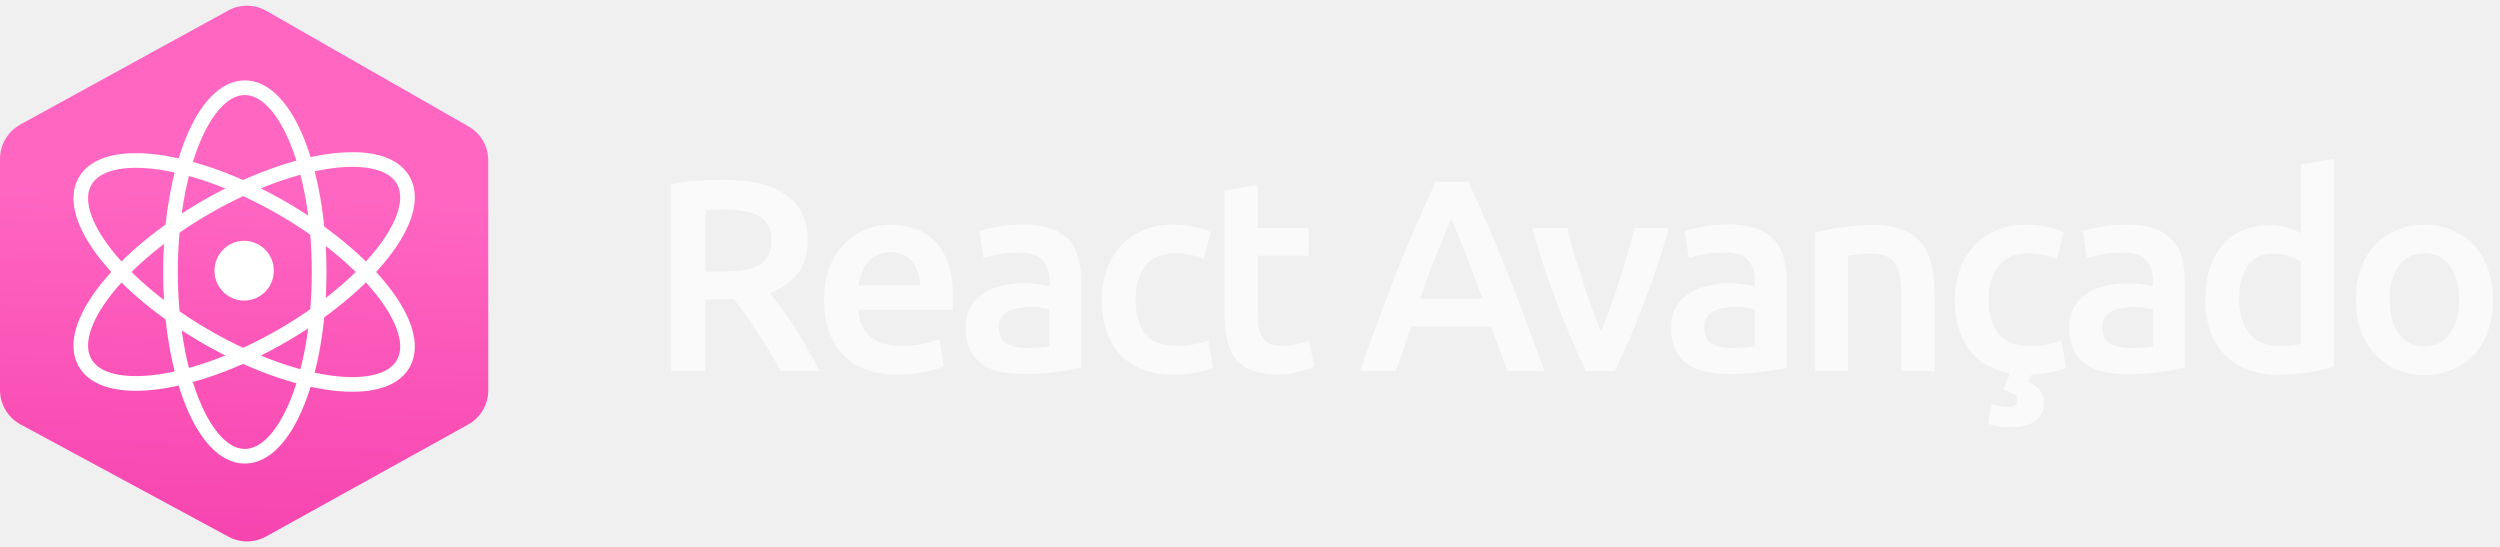
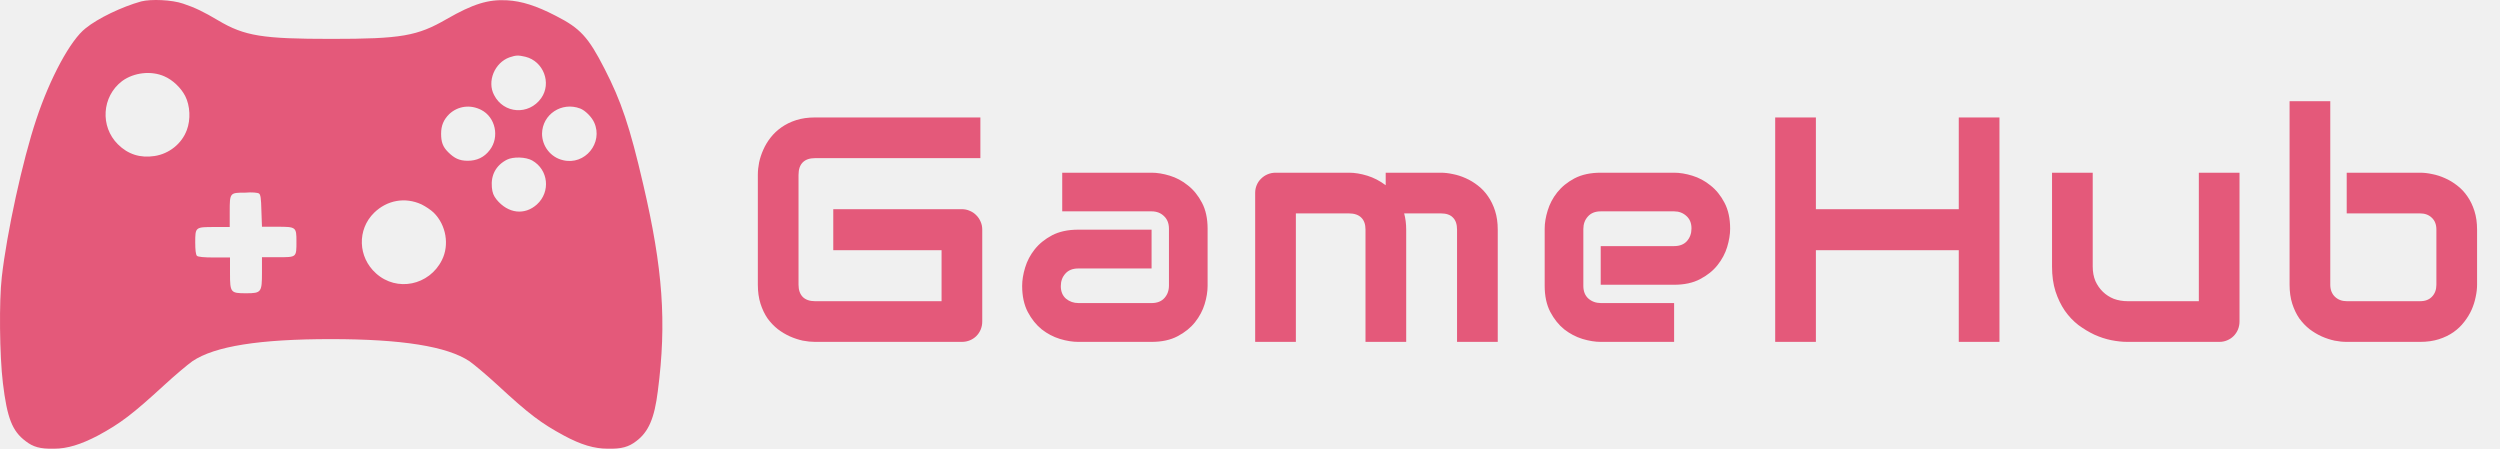
- <svg xmlns="http://www.w3.org/2000/svg" fill="none" viewBox="0 0 256 56">
-   <path d="M2.08 12.75L23.36 1.08a4 4 0 013.91.03L48 12.96A4 4 0 0150 16.43v23.54a4 4 0 01-2.06 3.5l-20.7 11.47a4 4 0 01-3.84.02L2.1 43.46A4 4 0 010 39.94V16.26a4 4 0 012.08-3.5z" fill="url(#paint0_linear)" />
-   <ellipse rx="7.65" ry="18.78" transform="matrix(-.49197 .87061 .8678 .49693 25 27.9)" stroke="#fff" stroke-width="1.5" />
-   <ellipse rx="7.65" ry="18.78" transform="matrix(-.49197 -.87061 .8678 -.49693 25 27.8)" stroke="#fff" stroke-width="1.5" />
-   <ellipse cx="25.07" cy="27.85" rx="7.61" ry="18.87" transform="rotate(180 25.07 27.85)" stroke="#fff" stroke-width="1.5" />
-   <ellipse cx="25.01" cy="27.73" rx="3.06" ry="3.04" transform="rotate(-90 25 27.73)" fill="#fff" />
-   <path d="M74.06 18.4c2.8 0 4.93.51 6.4 1.54 1.5 1.03 2.25 2.6 2.25 4.7 0 2.64-1.3 4.42-3.9 5.35a41.65 41.65 0 013.92 5.8c.44.74.82 1.48 1.16 2.21h-3.95a40.42 40.42 0 00-2.4-4c-.42-.66-.83-1.26-1.24-1.82-.41-.58-.8-1.1-1.15-1.54l-.67.02h-2.24V38H68.7V18.88c.86-.2 1.77-.31 2.74-.37a34.3 34.3 0 012.6-.11zm.25 3.05c-.75 0-1.44.03-2.07.09v6.27h1.54c.86 0 1.61-.05 2.27-.14.65-.1 1.19-.26 1.62-.5.45-.25.78-.58 1-.99.23-.4.34-.93.34-1.56 0-.6-.1-1.1-.33-1.52a2.47 2.47 0 00-.98-.98c-.41-.24-.9-.4-1.49-.5-.58-.11-1.21-.17-1.9-.17zm10.07 9.3c0-1.29.19-2.42.56-3.39.4-.97.9-1.77 1.54-2.4a6.6 6.6 0 014.7-1.96c2.02 0 3.59.62 4.7 1.87 1.15 1.25 1.72 3.12 1.72 5.6l-.03.64c0 .23-.01.43-.03.62h-9.66c.1 1.17.5 2.09 1.23 2.74.75.64 1.82.95 3.22.95a10.35 10.35 0 003.87-.7l.44 2.78a6.26 6.26 0 01-1.9.56 12.6 12.6 0 01-2.83.3c-1.29 0-2.4-.18-3.36-.56a6.48 6.48 0 01-2.35-1.6 6.7 6.7 0 01-1.37-2.4 9.97 9.97 0 01-.45-3.05zm9.83-1.51c0-.47-.07-.9-.2-1.32-.13-.43-.33-.8-.59-1.1a2.37 2.37 0 00-.92-.72 2.73 2.73 0 00-1.29-.28 3.11 3.11 0 00-3 2.16c-.14.4-.25.83-.3 1.26h6.3zm10.87 6.38c1.05 0 1.84-.06 2.38-.17V31.7a6.63 6.63 0 00-1.99-.25c-.37 0-.75.03-1.15.08a3.7 3.7 0 00-1.03.31c-.3.15-.54.36-.73.64-.19.27-.28.6-.28 1.01 0 .8.25 1.36.76 1.68a4 4 0 002.04.45zm-.28-12.63a8.3 8.3 0 012.83.42 4.21 4.21 0 012.8 3.02c.2.72.3 1.5.3 2.36v8.87c-.52.12-1.31.25-2.37.4-1.05.16-2.23.25-3.56.25-.88 0-1.68-.09-2.4-.25a5.2 5.2 0 01-1.88-.82 4 4 0 01-1.2-1.45 5.2 5.2 0 01-.43-2.21c0-.84.16-1.55.48-2.13.33-.58.78-1.05 1.34-1.4a5.4 5.4 0 011.93-.79 10.55 10.55 0 014.82.06v-.56c0-.4-.05-.77-.14-1.12-.1-.35-.26-.66-.5-.92-.23-.28-.54-.5-.93-.65a3.89 3.89 0 00-1.43-.22 12.8 12.8 0 00-3.75.56l-.42-2.75a14.7 14.7 0 014.5-.67zm8.01 7.7c0-1.08.17-2.09.5-3.02a7.3 7.3 0 011.44-2.47c.63-.69 1.4-1.23 2.3-1.62.89-.4 1.9-.59 3.02-.59 1.38 0 2.68.25 3.92.76l-.73 2.77a7.6 7.6 0 00-2.92-.59c-1.32 0-2.33.42-3.02 1.26-.69.82-1.03 1.99-1.03 3.5 0 1.46.32 2.62.97 3.47.66.84 1.76 1.26 3.3 1.26a8.7 8.7 0 003.17-.58l.48 2.8c-.38.18-.94.35-1.7.5-.76.15-1.53.22-2.33.22a8.79 8.79 0 01-3.28-.56 6.58 6.58 0 01-2.3-1.6c-.6-.68-1.04-1.5-1.34-2.43-.3-.95-.45-1.98-.45-3.08zm12.6-11.2l3.38-.56v4.43H134v2.82h-5.2v5.97c0 1.17.18 2.01.55 2.52.38.5 1.01.75 1.9.75.62 0 1.16-.06 1.63-.2.49-.12.87-.24 1.15-.36l.56 2.7c-.4.16-.9.33-1.54.5-.64.18-1.38.28-2.24.28a7.2 7.2 0 01-2.63-.42 3.92 3.92 0 01-1.66-1.2 4.94 4.94 0 01-.86-1.94 12.2 12.2 0 01-.26-2.6V19.49zM154.33 38c-.26-.77-.53-1.52-.81-2.27-.28-.74-.56-1.51-.82-2.3h-8.17a83.8 83.8 0 01-.81 2.33l-.79 2.24h-3.67a333.28 333.28 0 013.98-10.72 195.8 195.8 0 013.78-8.68h3.33a144.25 144.25 0 013.75 8.68c.64 1.56 1.28 3.23 1.94 4.98.67 1.75 1.37 3.67 2.1 5.74h-3.81zm-5.71-15.65a120.1 120.1 0 00-3.2 8.23h6.39a187.52 187.52 0 00-3.2-8.23zM162.43 38a88.45 88.45 0 01-5.54-14.64h3.6l.7 2.66.88 2.82c.31.94.63 1.85.95 2.75l.92 2.38a87.54 87.54 0 002.72-7.95c.28-.96.52-1.84.73-2.66h3.5A91.1 91.1 0 01165.35 38h-2.92zm14.88-2.38c1.04 0 1.84-.06 2.38-.17V31.7a6.63 6.63 0 00-1.99-.25c-.37 0-.75.03-1.15.08a3.7 3.7 0 00-1.03.31c-.3.15-.55.36-.73.64-.19.27-.28.6-.28 1.01 0 .8.25 1.36.75 1.68a4 4 0 002.05.45zm-.28-12.63a8.3 8.3 0 012.83.42 4.21 4.21 0 012.8 3.02c.2.72.3 1.5.3 2.36v8.87c-.52.12-1.31.25-2.38.4-1.04.16-2.23.25-3.55.25-.88 0-1.68-.09-2.4-.25a5.2 5.2 0 01-1.88-.82 4 4 0 01-1.2-1.45 5.2 5.2 0 01-.43-2.21c0-.84.16-1.55.48-2.13.33-.58.78-1.05 1.34-1.4a5.4 5.4 0 011.93-.79 10.55 10.55 0 014.82.06v-.56c0-.4-.05-.77-.14-1.12-.1-.35-.26-.66-.5-.92-.23-.28-.54-.5-.93-.65a3.89 3.89 0 00-1.43-.22 12.8 12.8 0 00-3.75.56l-.42-2.75a14.7 14.7 0 014.5-.67zm8.82.84a22.64 22.64 0 016.02-.78c1.2 0 2.2.17 3 .5.8.32 1.44.78 1.9 1.37.49.58.82 1.3 1.01 2.13.2.82.31 1.73.31 2.72V38h-3.39v-7.7a10 10 0 00-.17-1.99c-.09-.56-.26-1-.5-1.34-.22-.36-.54-.6-.95-.76a3.7 3.7 0 00-1.46-.25c-.43 0-.88.03-1.34.08l-1.04.14V38h-3.39V23.83zM207.7 39.1c.6.28 1.01.6 1.24.95.24.36.36.8.36 1.32 0 .65-.28 1.21-.84 1.68-.56.47-1.4.7-2.52.7-.9 0-1.7-.12-2.38-.36l.4-2.02.72.2c.3.07.6.1.92.1.32 0 .56-.05.73-.16a.55.55 0 00.28-.5c0-.3-.13-.53-.4-.68a7.14 7.14 0 00-.77-.33l-.28-.09a9.54 9.54 0 01.7-1.68 7.19 7.19 0 01-2.53-.9 5.87 5.87 0 01-1.76-1.62 7.66 7.66 0 01-1.06-2.26c-.23-.84-.34-1.76-.34-2.75 0-1.08.17-2.09.5-3.02a7.3 7.3 0 011.43-2.47c.64-.69 1.4-1.23 2.3-1.62.9-.4 1.9-.59 3.02-.59 1.38 0 2.7.25 3.92.76l-.73 2.77a7.6 7.6 0 00-2.9-.59c-1.33 0-2.34.42-3.03 1.26-.7.82-1.04 1.99-1.04 3.5 0 1.46.33 2.62.98 3.47.66.84 1.76 1.26 3.3 1.26a8.7 8.7 0 003.17-.58l.48 2.8c-.34.16-.83.31-1.49.44-.65.13-1.33.22-2.04.26a7.65 7.65 0 00-.34.75zm10.38-3.47c1.05 0 1.84-.06 2.38-.17V31.7a6.63 6.63 0 00-1.99-.25c-.37 0-.75.03-1.14.08a3.7 3.7 0 00-1.04.31c-.3.15-.54.36-.73.64-.19.27-.28.6-.28 1.01 0 .8.25 1.36.76 1.68a4 4 0 002.04.45zm-.28-12.63a8.3 8.3 0 012.83.42 4.21 4.21 0 012.8 3.02c.2.72.3 1.5.3 2.36v8.87c-.51.12-1.3.25-2.37.4-1.05.16-2.23.25-3.56.25-.88 0-1.68-.09-2.4-.25a5.2 5.2 0 01-1.88-.82 4 4 0 01-1.2-1.45 5.2 5.2 0 01-.43-2.21c0-.84.16-1.55.48-2.13.34-.58.78-1.05 1.34-1.4a5.4 5.4 0 011.94-.79 10.55 10.55 0 014.81.06v-.56c0-.4-.04-.77-.14-1.12-.1-.35-.26-.66-.5-.92-.23-.28-.53-.5-.93-.65a3.89 3.89 0 00-1.42-.22 12.8 12.8 0 00-3.76.56l-.42-2.75a14.7 14.7 0 014.5-.67zm11.49 7.65c0 1.49.35 2.67 1.06 3.52.71.84 1.69 1.26 2.94 1.26.54 0 1-.01 1.37-.05.4-.06.71-.11.95-.17v-8.4c-.3-.2-.7-.4-1.2-.56-.49-.19-1-.28-1.57-.28-1.23 0-2.14.42-2.71 1.26a6.09 6.09 0 00-.84 3.42zm9.71 6.91a20.01 20.01 0 01-5.74.81c-1.16 0-2.2-.17-3.1-.53a6.7 6.7 0 01-2.36-1.51 7.15 7.15 0 01-1.48-2.4 9.54 9.54 0 01-.5-3.2c0-1.16.13-2.2.41-3.14.3-.95.73-1.76 1.3-2.43a5.54 5.54 0 012.04-1.54 6.5 6.5 0 012.77-.56c.7 0 1.33.08 1.88.25.54.17 1 .35 1.4.56v-7.03l3.38-.56v21.28zm16.29-6.89c0 1.16-.17 2.22-.5 3.17a6.38 6.38 0 01-3.67 4c-.86.38-1.81.56-2.86.56-1.04 0-2-.18-2.85-.56-.86-.37-1.6-.9-2.22-1.57a7.36 7.36 0 01-1.45-2.43c-.34-.95-.5-2-.5-3.17 0-1.15.16-2.2.5-3.13a6.42 6.42 0 013.7-3.98c.85-.37 1.8-.56 2.82-.56a7.01 7.01 0 015.07 2.1 7 7 0 011.43 2.44c.35.93.53 1.98.53 3.13zm-3.47 0c0-1.45-.32-2.6-.95-3.44a3.02 3.02 0 00-2.6-1.29c-1.13 0-2 .43-2.64 1.29a5.71 5.71 0 00-.92 3.44c0 1.48.3 2.65.92 3.5a3.1 3.1 0 002.63 1.3c1.12 0 1.99-.44 2.6-1.3.64-.85.96-2.02.96-3.5z" fill="#FAFAFA" />
-   <defs>
-     <linearGradient id="paint0_linear" x1="24" y1="76" x2="26" y2="19.5" gradientUnits="userSpaceOnUse">
-       <stop stop-color="#F231A5" />
-       <stop offset="1" stop-color="#FF66C2" />
-     </linearGradient>
-   </defs>
+ <svg xmlns="http://www.w3.org/2000/svg" width="234" height="42" viewBox="0 0 234 42" fill="none">
+   <path d="M91.939 30.081C91.939 30.355 91.891 30.608 91.793 30.843C91.695 31.077 91.559 31.282 91.383 31.458C91.217 31.624 91.017 31.756 90.782 31.854C90.548 31.951 90.294 32 90.02 32H76.28C75.929 32 75.548 31.961 75.138 31.883C74.737 31.795 74.337 31.663 73.936 31.487C73.546 31.311 73.17 31.087 72.809 30.814C72.447 30.53 72.125 30.193 71.842 29.803C71.568 29.402 71.349 28.943 71.183 28.426C71.017 27.898 70.934 27.308 70.934 26.653V16.341C70.934 15.989 70.973 15.613 71.051 15.213C71.139 14.803 71.27 14.402 71.446 14.012C71.622 13.611 71.852 13.23 72.135 12.869C72.418 12.508 72.755 12.19 73.145 11.917C73.546 11.634 74.005 11.409 74.522 11.243C75.04 11.077 75.626 10.994 76.28 10.994H91.764V14.803H76.28C75.782 14.803 75.401 14.935 75.138 15.198C74.874 15.462 74.742 15.852 74.742 16.37V26.653C74.742 27.142 74.874 27.523 75.138 27.796C75.411 28.06 75.792 28.191 76.28 28.191H88.131V23.416H77.994V19.578H90.02C90.294 19.578 90.548 19.632 90.782 19.739C91.017 19.837 91.217 19.974 91.383 20.149C91.559 20.325 91.695 20.53 91.793 20.765C91.891 20.989 91.939 21.233 91.939 21.497V30.081ZM113.032 26.756C113.032 27.283 112.939 27.855 112.754 28.47C112.568 29.075 112.265 29.642 111.846 30.169C111.435 30.686 110.893 31.121 110.22 31.473C109.555 31.824 108.745 32 107.788 32H100.918C100.39 32 99.819 31.907 99.204 31.722C98.598 31.536 98.032 31.238 97.505 30.828C96.987 30.408 96.552 29.866 96.201 29.202C95.849 28.528 95.674 27.713 95.674 26.756C95.674 26.229 95.766 25.657 95.952 25.042C96.138 24.427 96.435 23.86 96.846 23.343C97.265 22.815 97.807 22.376 98.472 22.024C99.145 21.673 99.961 21.497 100.918 21.497H107.788V25.13H100.918C100.4 25.13 100 25.291 99.717 25.613C99.433 25.926 99.292 26.316 99.292 26.785C99.292 27.283 99.453 27.674 99.775 27.957C100.107 28.23 100.498 28.367 100.947 28.367H107.788C108.305 28.367 108.706 28.211 108.989 27.898C109.272 27.586 109.414 27.195 109.414 26.727V21.409C109.414 20.911 109.258 20.516 108.945 20.223C108.642 19.93 108.257 19.783 107.788 19.783H99.424V16.165H107.788C108.315 16.165 108.882 16.258 109.487 16.443C110.102 16.629 110.669 16.932 111.186 17.352C111.714 17.762 112.153 18.304 112.505 18.977C112.856 19.642 113.032 20.452 113.032 21.409V26.756ZM131.62 32H127.811V21.497C127.811 20.999 127.679 20.623 127.416 20.369C127.152 20.105 126.761 19.974 126.244 19.974H121.293V32H117.484V18.055C117.484 17.791 117.533 17.547 117.63 17.322C117.728 17.088 117.865 16.888 118.041 16.722C118.216 16.546 118.421 16.409 118.656 16.311C118.89 16.214 119.139 16.165 119.403 16.165H126.273C126.8 16.165 127.367 16.258 127.972 16.443C128.578 16.629 129.154 16.927 129.701 17.337V16.165H134.857C135.218 16.165 135.599 16.209 136 16.297C136.4 16.375 136.796 16.502 137.186 16.678C137.587 16.854 137.967 17.083 138.329 17.366C138.69 17.64 139.007 17.977 139.281 18.377C139.554 18.768 139.774 19.222 139.94 19.739C140.106 20.257 140.189 20.843 140.189 21.497V32H136.38V21.497C136.38 20.999 136.254 20.623 136 20.369C135.755 20.105 135.375 19.974 134.857 19.974H131.429C131.556 20.442 131.62 20.95 131.62 21.497V32ZM161.941 21.409C161.941 21.936 161.848 22.508 161.662 23.123C161.477 23.729 161.174 24.295 160.754 24.822C160.344 25.34 159.802 25.774 159.128 26.126C158.464 26.477 157.654 26.653 156.697 26.653H149.827V23.035H156.697C157.214 23.035 157.615 22.879 157.898 22.566C158.181 22.244 158.323 21.849 158.323 21.38C158.323 20.882 158.162 20.491 157.839 20.208C157.527 19.925 157.146 19.783 156.697 19.783H149.827C149.309 19.783 148.909 19.944 148.625 20.267C148.342 20.579 148.201 20.97 148.201 21.439V26.756C148.201 27.264 148.357 27.659 148.669 27.942C148.992 28.226 149.387 28.367 149.856 28.367H156.697V32H149.827C149.299 32 148.728 31.907 148.113 31.722C147.507 31.536 146.941 31.238 146.413 30.828C145.896 30.408 145.461 29.866 145.11 29.202C144.758 28.528 144.582 27.713 144.582 26.756V21.409C144.582 20.882 144.675 20.315 144.861 19.71C145.046 19.095 145.344 18.528 145.754 18.011C146.174 17.483 146.716 17.044 147.38 16.692C148.054 16.341 148.87 16.165 149.827 16.165H156.697C157.224 16.165 157.79 16.258 158.396 16.443C159.011 16.629 159.578 16.932 160.095 17.352C160.622 17.762 161.062 18.304 161.413 18.977C161.765 19.642 161.941 20.452 161.941 21.409ZM169.967 19.578H183.341V10.994H187.15V32H183.341V23.416H169.967V32H166.158V10.994H169.967V19.578ZM209.619 30.081C209.619 30.355 209.57 30.608 209.473 30.843C209.375 31.077 209.238 31.282 209.062 31.458C208.896 31.624 208.696 31.756 208.462 31.854C208.237 31.951 207.993 32 207.729 32H199.116C198.647 32 198.145 31.946 197.607 31.839C197.08 31.731 196.558 31.561 196.04 31.326C195.522 31.082 195.02 30.779 194.531 30.418C194.053 30.047 193.633 29.602 193.271 29.085C192.91 28.558 192.617 27.952 192.393 27.269C192.178 26.585 192.07 25.814 192.07 24.954V16.165H195.879V24.954C195.879 25.452 195.962 25.901 196.128 26.302C196.304 26.692 196.538 27.029 196.831 27.312C197.124 27.596 197.466 27.815 197.856 27.972C198.257 28.118 198.687 28.191 199.146 28.191H205.811V16.165H209.619V30.081ZM231.854 26.653C231.854 27.015 231.81 27.395 231.722 27.796C231.644 28.196 231.517 28.597 231.342 28.997C231.166 29.388 230.936 29.764 230.653 30.125C230.38 30.486 230.043 30.809 229.642 31.092C229.252 31.365 228.798 31.585 228.28 31.751C227.762 31.917 227.177 32 226.522 32H219.652C219.291 32 218.91 31.961 218.51 31.883C218.109 31.795 217.709 31.663 217.308 31.487C216.918 31.311 216.542 31.087 216.18 30.814C215.819 30.53 215.497 30.193 215.214 29.803C214.94 29.402 214.721 28.943 214.554 28.426C214.388 27.898 214.305 27.308 214.305 26.653V9.471H218.114V26.653C218.114 27.122 218.261 27.498 218.554 27.781C218.846 28.055 219.213 28.191 219.652 28.191H226.522C227.001 28.191 227.372 28.05 227.636 27.767C227.909 27.483 228.046 27.112 228.046 26.653V21.497C228.046 21.019 227.904 20.648 227.621 20.384C227.338 20.11 226.971 19.974 226.522 19.974H219.652V16.165H226.522C226.884 16.165 227.264 16.209 227.665 16.297C228.065 16.375 228.461 16.502 228.851 16.678C229.252 16.854 229.633 17.083 229.994 17.366C230.355 17.64 230.673 17.977 230.946 18.377C231.22 18.768 231.439 19.222 231.605 19.739C231.771 20.257 231.854 20.843 231.854 21.497V26.653Z" fill="#E4597A" />
+   <path d="M13.21 0.134C11.425 0.631 9.169 1.704 8.014 2.646C6.597 3.745 4.681 7.303 3.396 11.175C2.11 15.022 0.64 21.772 0.168 25.932C-0.094 28.209 -0.042 33.258 0.273 35.875C0.667 39.12 1.139 40.349 2.399 41.291C3.107 41.841 3.763 42.024 5.049 41.998C6.308 41.998 7.568 41.605 9.169 40.768C11.294 39.617 12.396 38.779 15.388 36.032C16.385 35.116 17.566 34.122 18.012 33.808C20.111 32.395 24.31 31.741 30.975 31.741C37.64 31.741 41.839 32.421 43.938 33.808C44.384 34.122 45.565 35.116 46.562 36.032C49.528 38.779 50.656 39.617 52.782 40.768C54.382 41.631 55.616 41.998 56.901 41.998C58.161 42.024 58.843 41.841 59.552 41.291C60.706 40.428 61.258 39.146 61.572 36.608C62.412 30.171 62.045 25.147 60.208 17.272C58.948 11.829 58.135 9.449 56.587 6.44C55.065 3.457 54.303 2.646 52.047 1.494C50.184 0.526 48.819 0.108 47.481 0.029C45.696 -0.075 44.279 0.369 41.813 1.782C39.057 3.378 37.562 3.64 31.001 3.64C24.572 3.64 22.893 3.378 20.426 1.913C19.062 1.102 18.248 0.709 17.146 0.343C16.096 -0.023 14.128 -0.102 13.21 0.134ZM49.187 5.315C50.866 5.733 51.653 7.774 50.656 9.187C49.501 10.809 47.14 10.652 46.248 8.899C45.565 7.617 46.3 5.864 47.691 5.367C48.321 5.158 48.504 5.158 49.187 5.315ZM15.388 7.146C16.175 7.486 16.936 8.219 17.33 8.978C17.802 9.893 17.855 11.202 17.487 12.17C17.015 13.452 15.834 14.394 14.47 14.603C13.131 14.812 11.976 14.446 11.032 13.504C9.352 11.829 9.536 9.03 11.425 7.591C12.528 6.78 14.155 6.597 15.388 7.146ZM45.04 10.286C46.379 10.966 46.772 12.824 45.854 14.027C45.329 14.734 44.621 15.048 43.781 15.048C42.994 15.048 42.521 14.812 41.944 14.237C41.445 13.74 41.288 13.295 41.288 12.51C41.288 11.751 41.524 11.202 42.049 10.678C42.862 9.92 44.017 9.763 45.04 10.286ZM54.303 10.155C54.776 10.338 55.379 10.94 55.616 11.463C56.482 13.373 54.75 15.493 52.703 14.995C51.548 14.734 50.735 13.687 50.735 12.51C50.761 10.704 52.572 9.501 54.303 10.155ZM49.816 15.022C51.338 15.885 51.548 17.952 50.262 19.13C49.108 20.176 47.56 19.993 46.484 18.685C46.195 18.318 46.09 18.057 46.038 17.534C45.933 16.382 46.431 15.466 47.455 14.943C48.032 14.655 49.213 14.681 49.816 15.022ZM24.231 18.109C24.389 18.188 24.441 18.554 24.467 19.731L24.52 21.223H25.937C27.721 21.223 27.747 21.249 27.747 22.61C27.747 24.101 27.774 24.075 26.016 24.075H24.52V25.514C24.52 27.345 24.467 27.45 23.05 27.45C21.581 27.45 21.528 27.398 21.528 25.566V24.101H20.059C19.088 24.101 18.537 24.049 18.432 23.944C18.327 23.839 18.274 23.394 18.274 22.714C18.274 21.249 18.274 21.249 20.085 21.249H21.502V19.836C21.502 18.031 21.502 18.031 22.972 18.031C23.549 17.978 24.126 18.031 24.231 18.109ZM39.451 19.13C39.818 19.313 40.343 19.653 40.606 19.915C41.76 21.066 42.075 22.923 41.367 24.336C40.186 26.717 37.142 27.345 35.2 25.592C33.494 24.075 33.416 21.484 35.016 19.915C36.223 18.737 37.903 18.423 39.451 19.13Z" fill="#E4597A" />
</svg>
